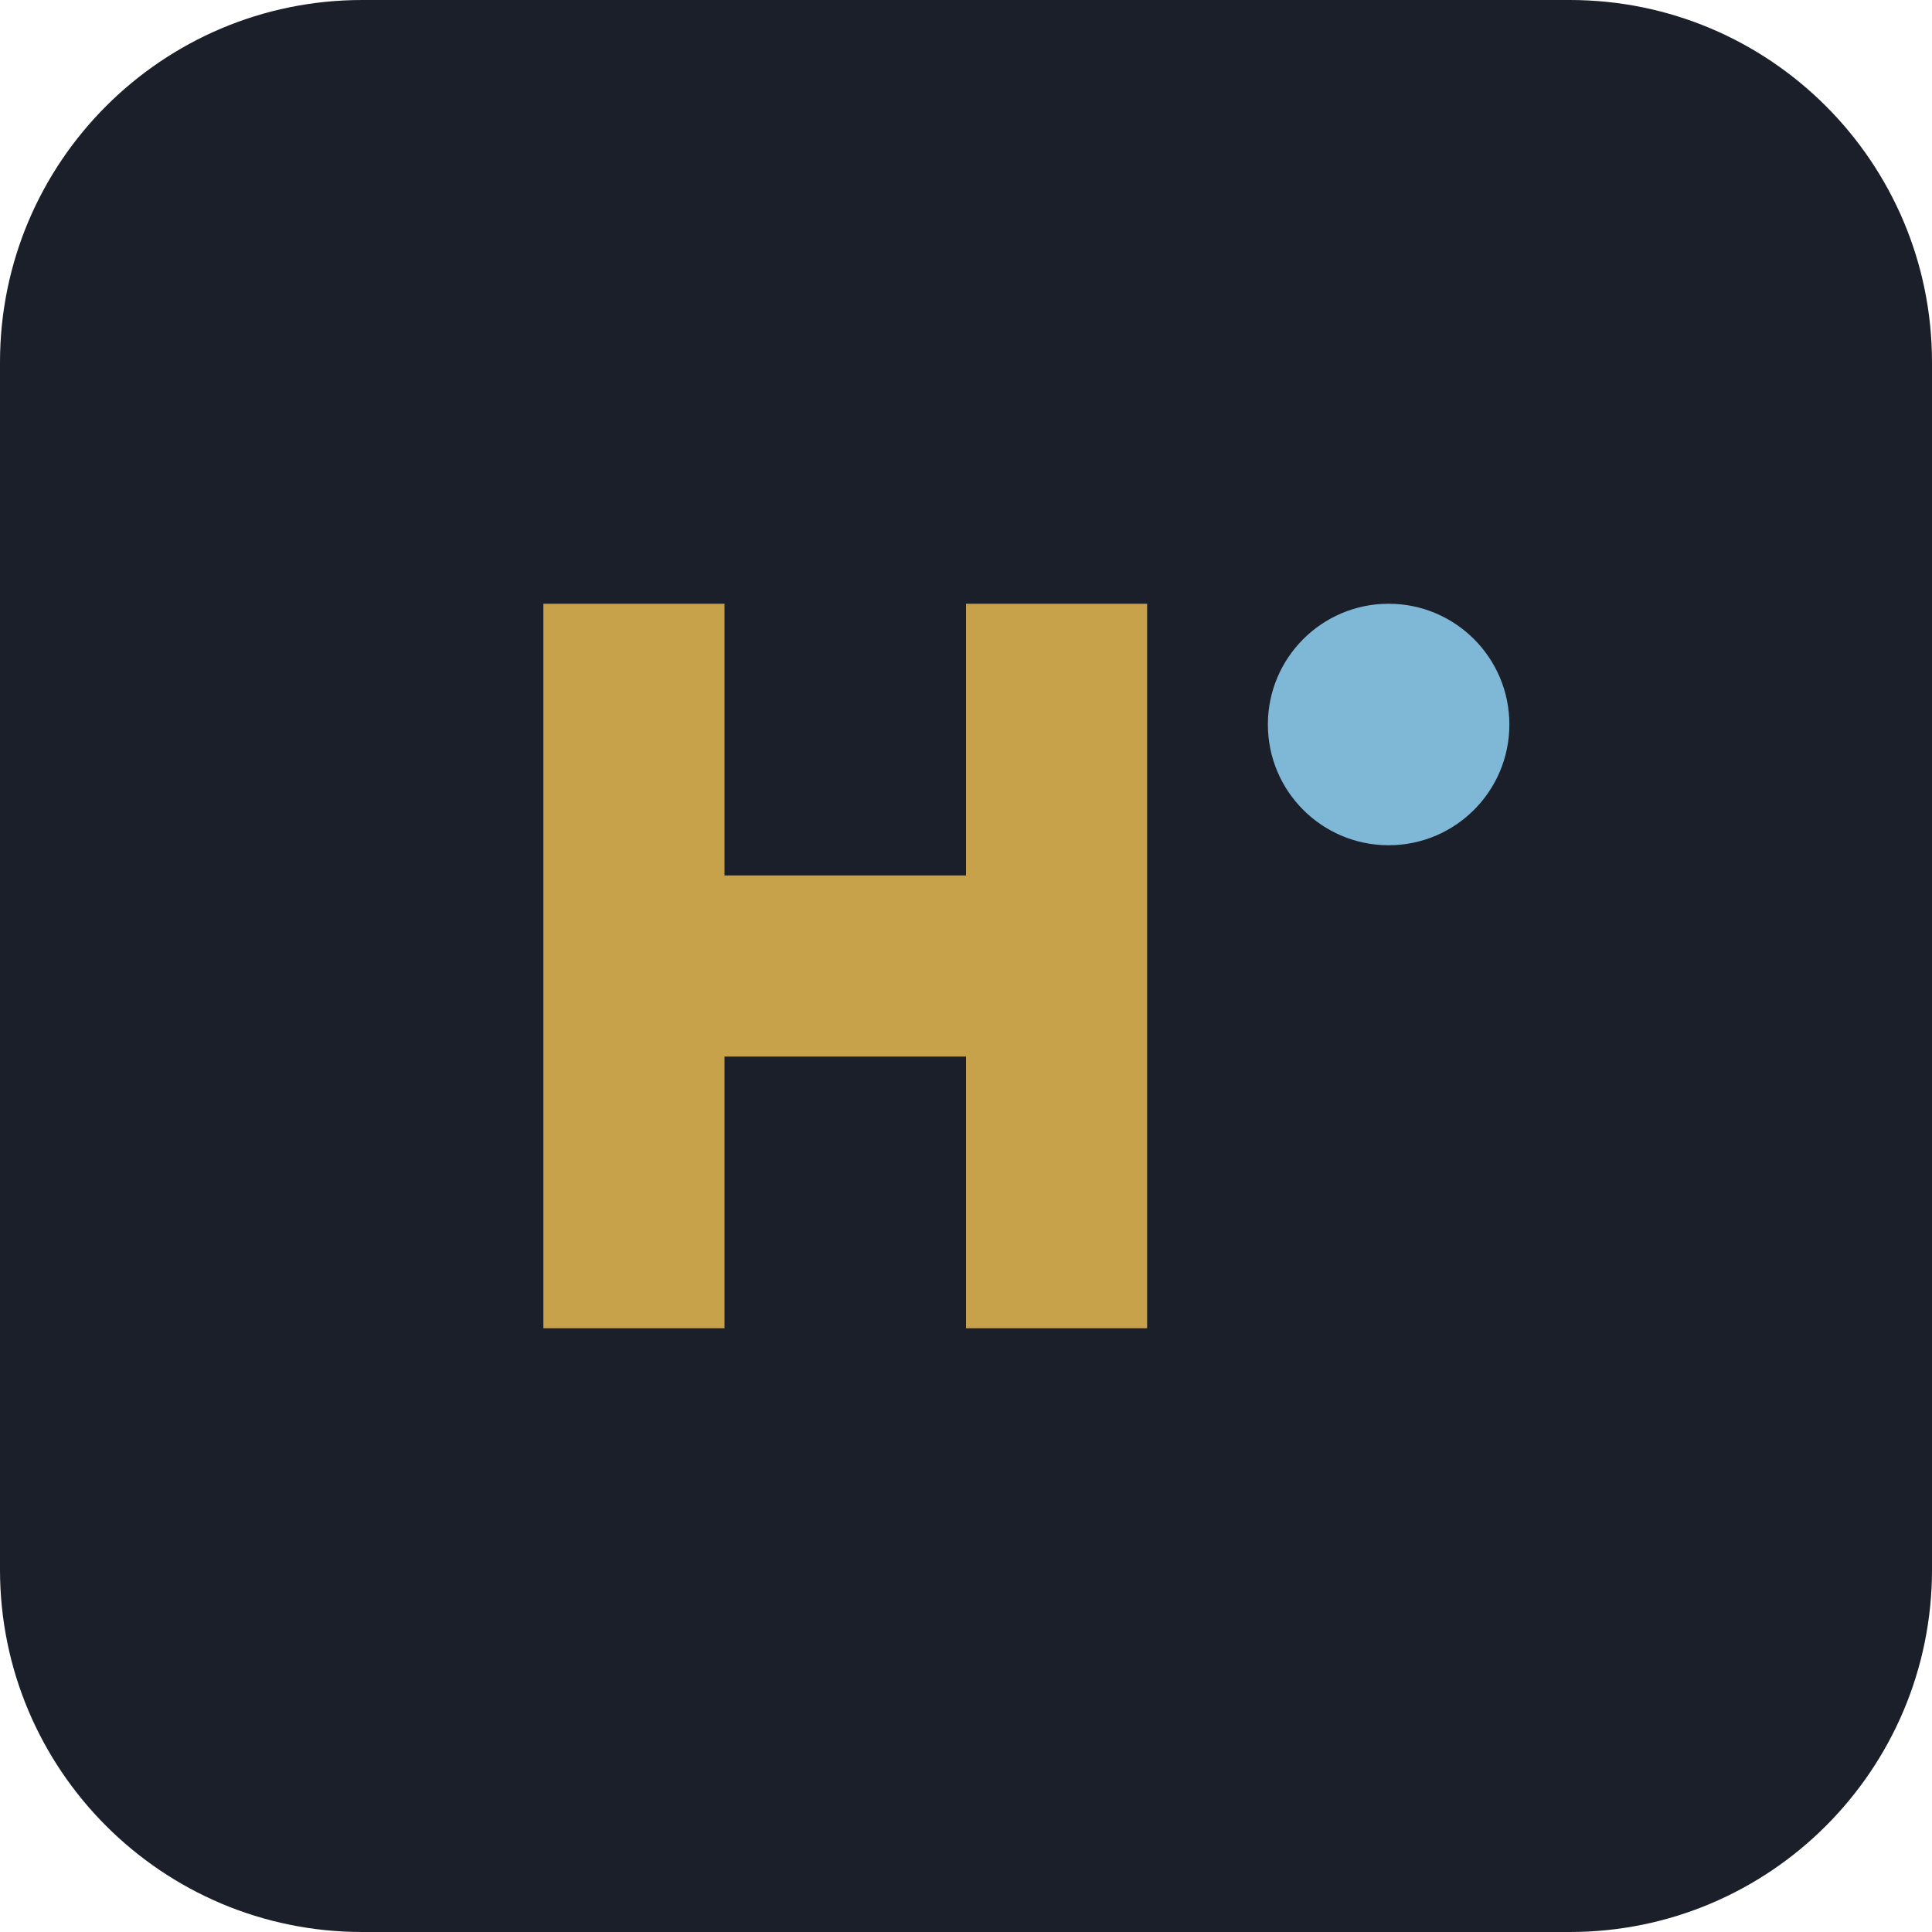
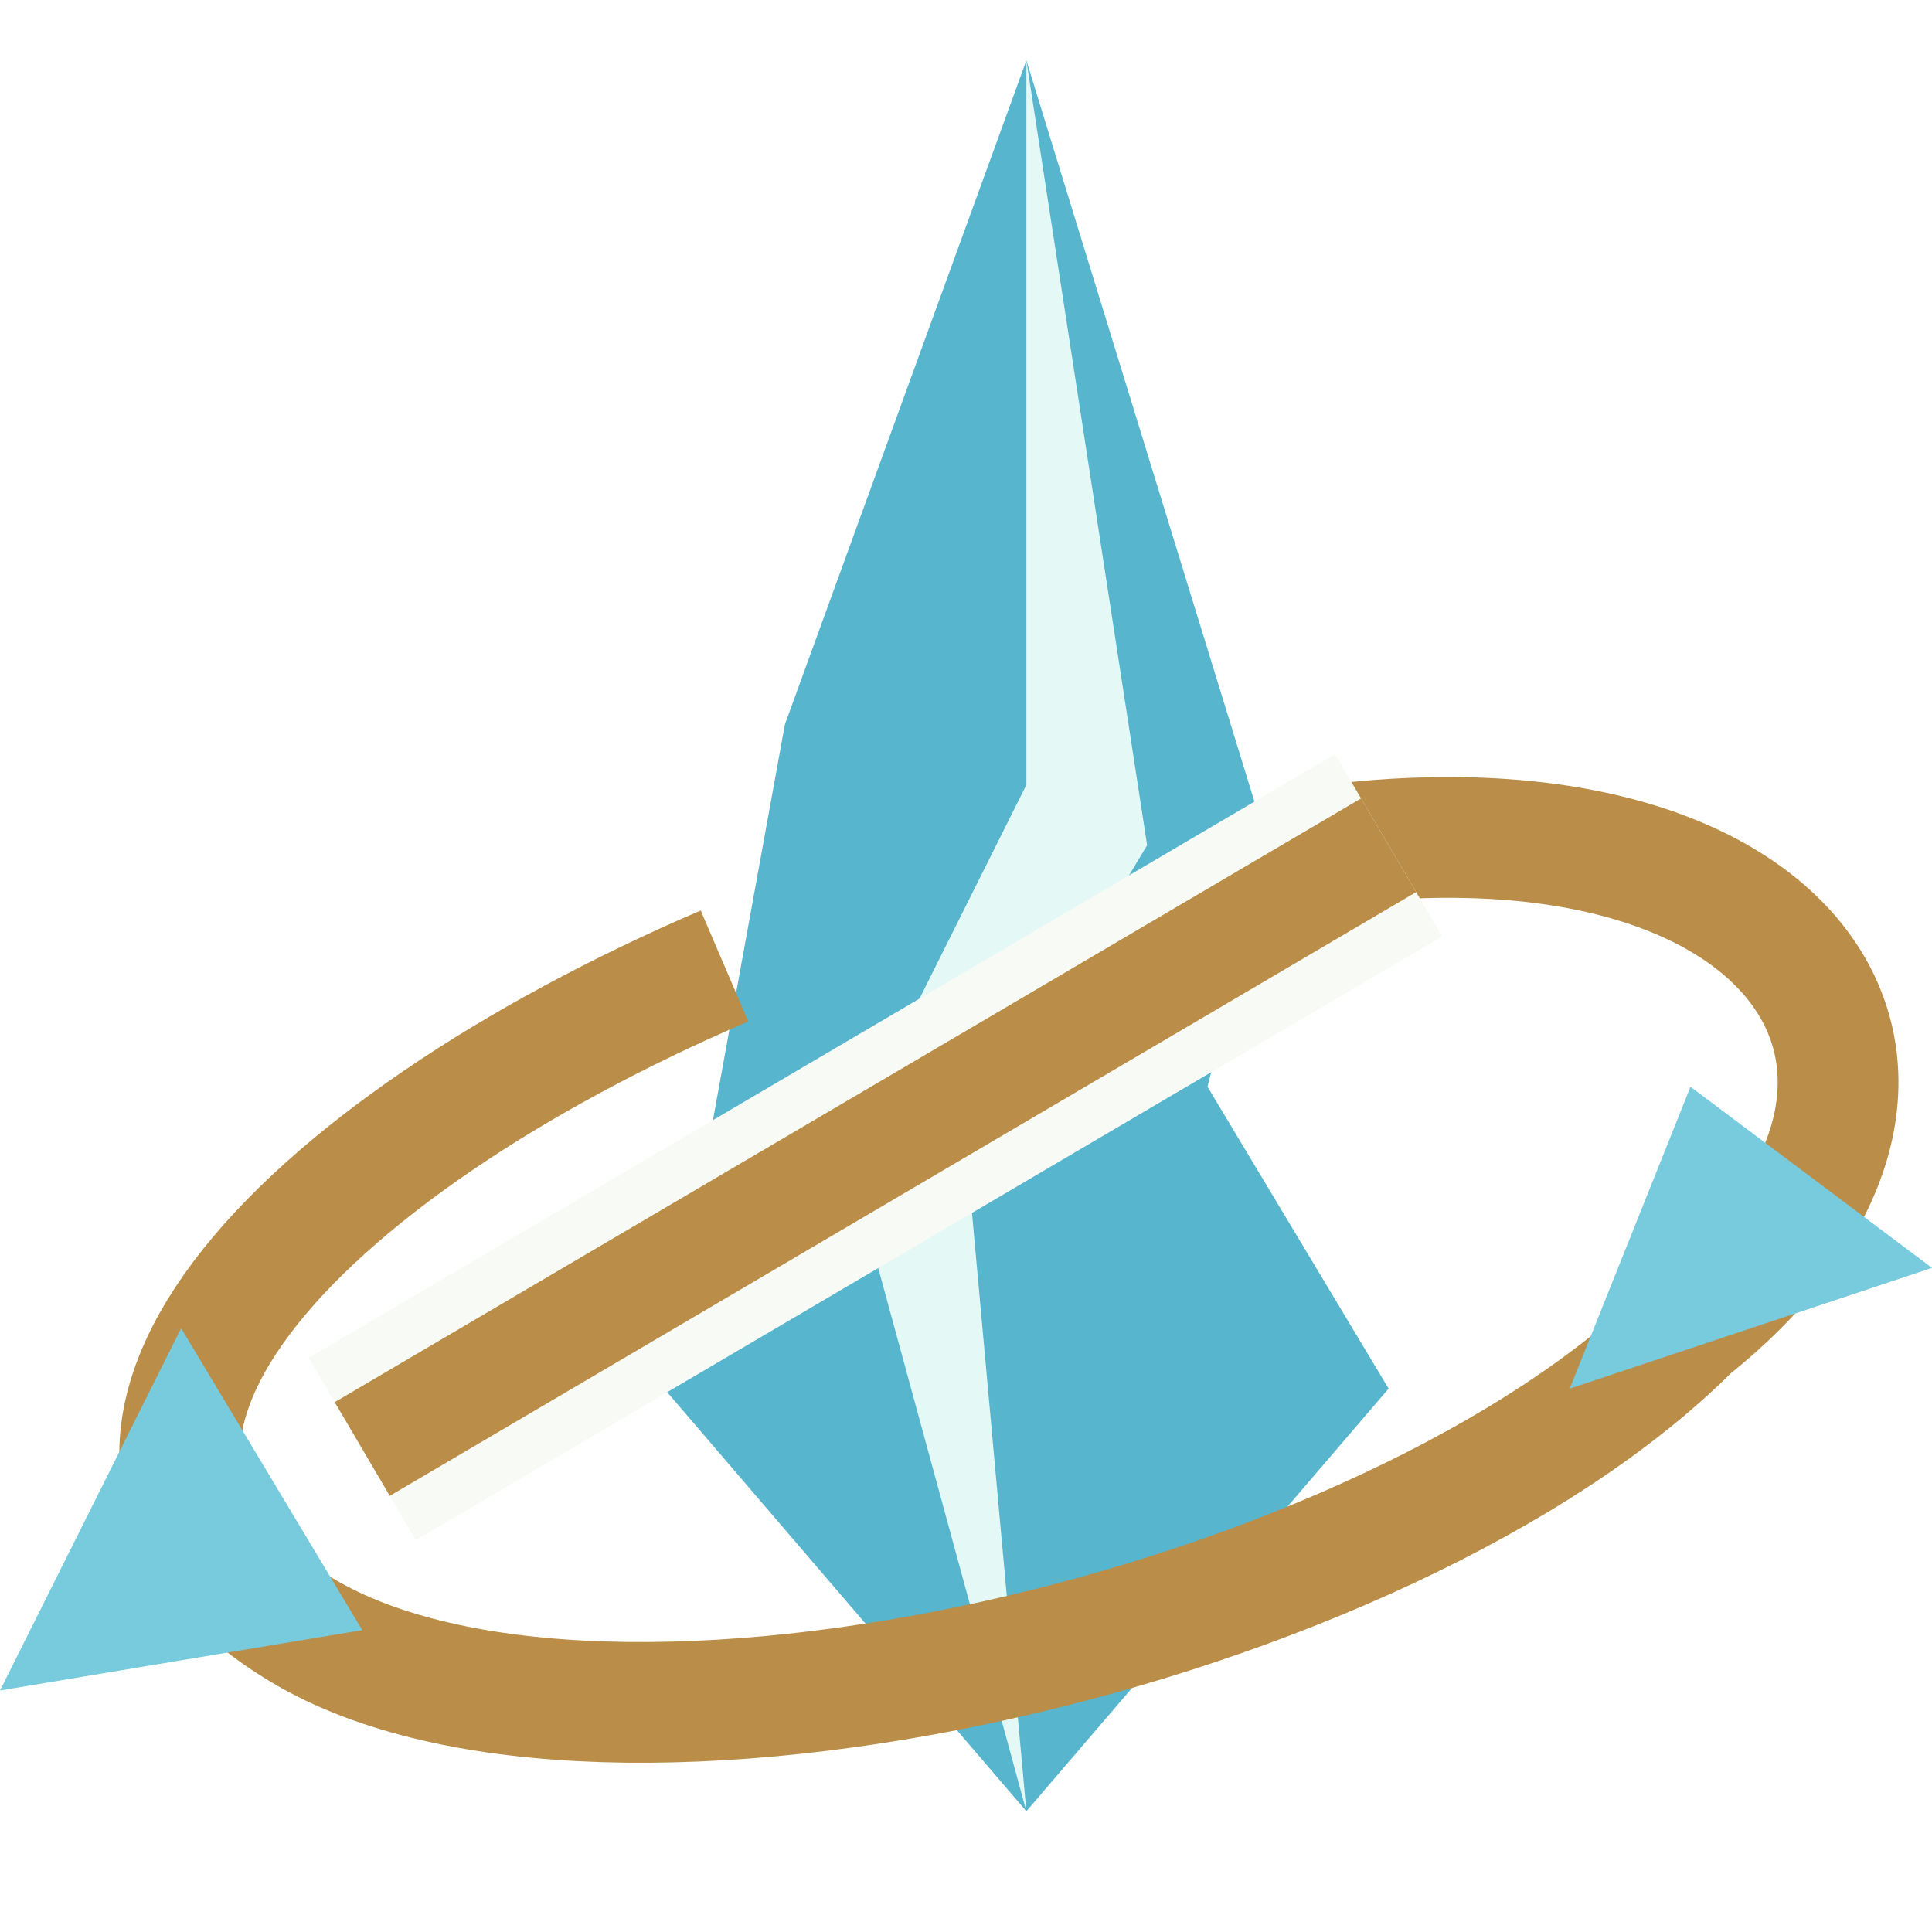
- <svg xmlns="http://www.w3.org/2000/svg" viewBox="0 0 64 64" role="img" aria-label="FF14 Hub">
-   <rect width="64" height="64" rx="12" fill="#1b1f2a" />
-   <path d="M18 44V20h6v9h8v-9h6v24h-6v-9h-8v9z" fill="#c8a24a" />
-   <circle cx="46" cy="24" r="4" fill="#7fb7d6" />
+ <svg xmlns="http://www.w3.org/2000/svg" viewBox="0 0 32 32">
+   <path fill="#57b5ce" d="m17 1 4 13-1 4 3 5-6 7-6-7 2-11Z" />
+   <path fill="#e4f8f6" d="m17 1 2 13-3 5 1 11-3-11 3-6Z" />
+   <path d="M22 14c8-1 11 4 6 8-5 5-18 8-23 5-5-3 0-8 7-11" fill="none" stroke="#ba8e48" stroke-width="2" />
+   <path d="m6 24 17-10" stroke="#f7faf5" stroke-width="3.5" />
+   <path d="m6 24 17-10" stroke="#ba8e48" stroke-width="1.8" />
+   <path fill="#78cadd" d="m3 22 3 5-6 1Zm25-4 4 3-6 2Z" />
</svg>
